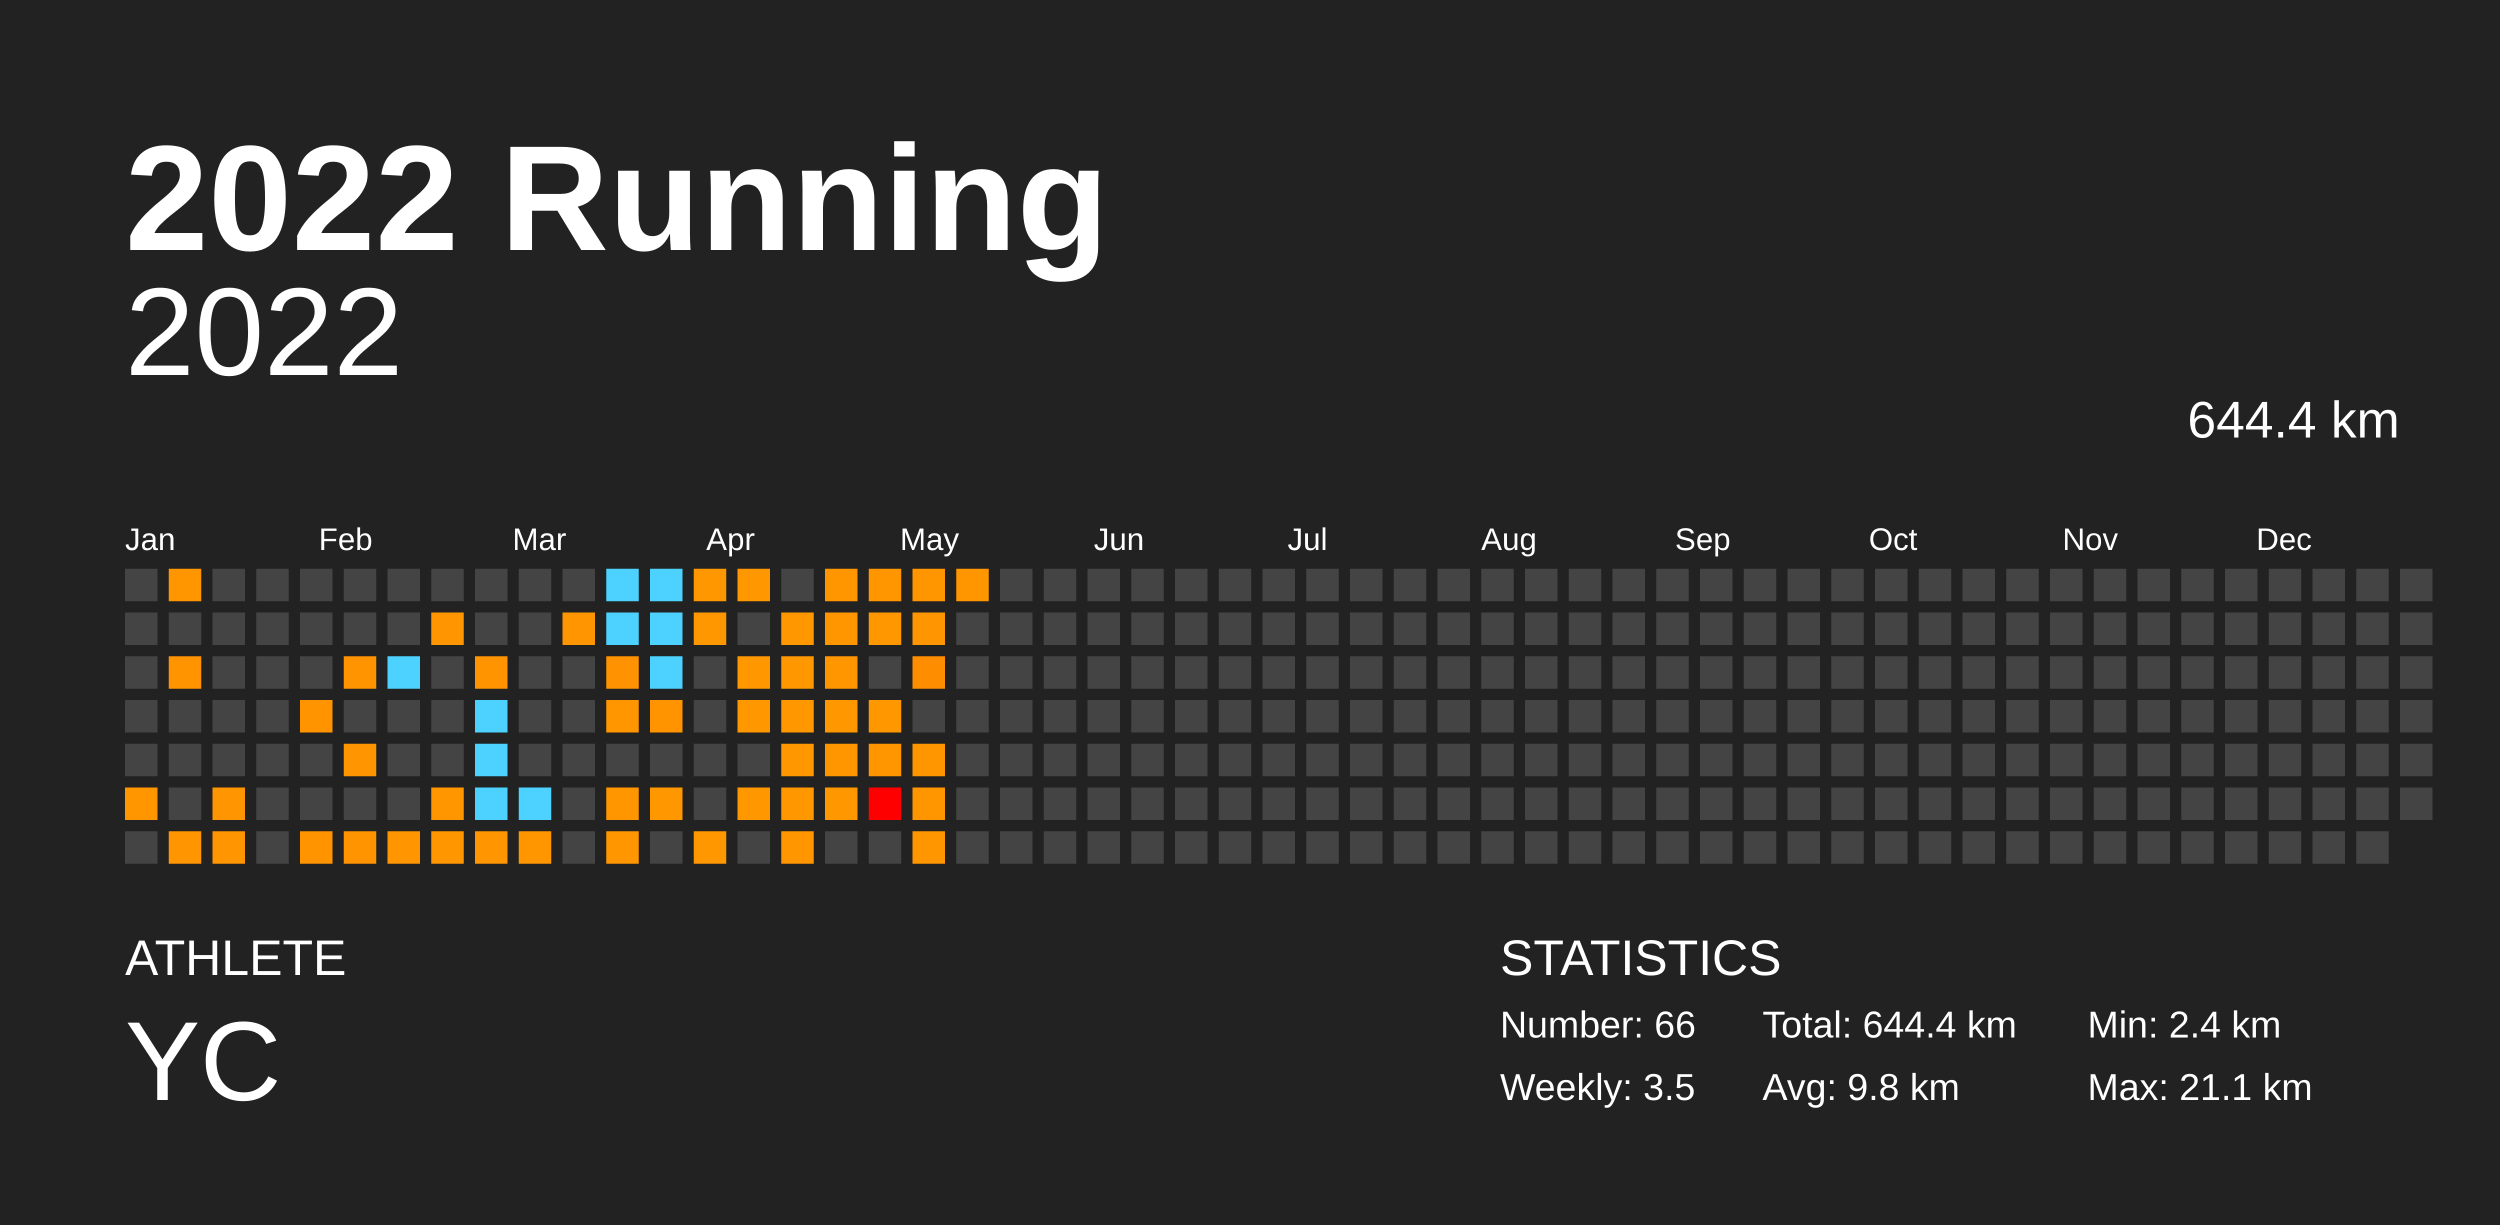
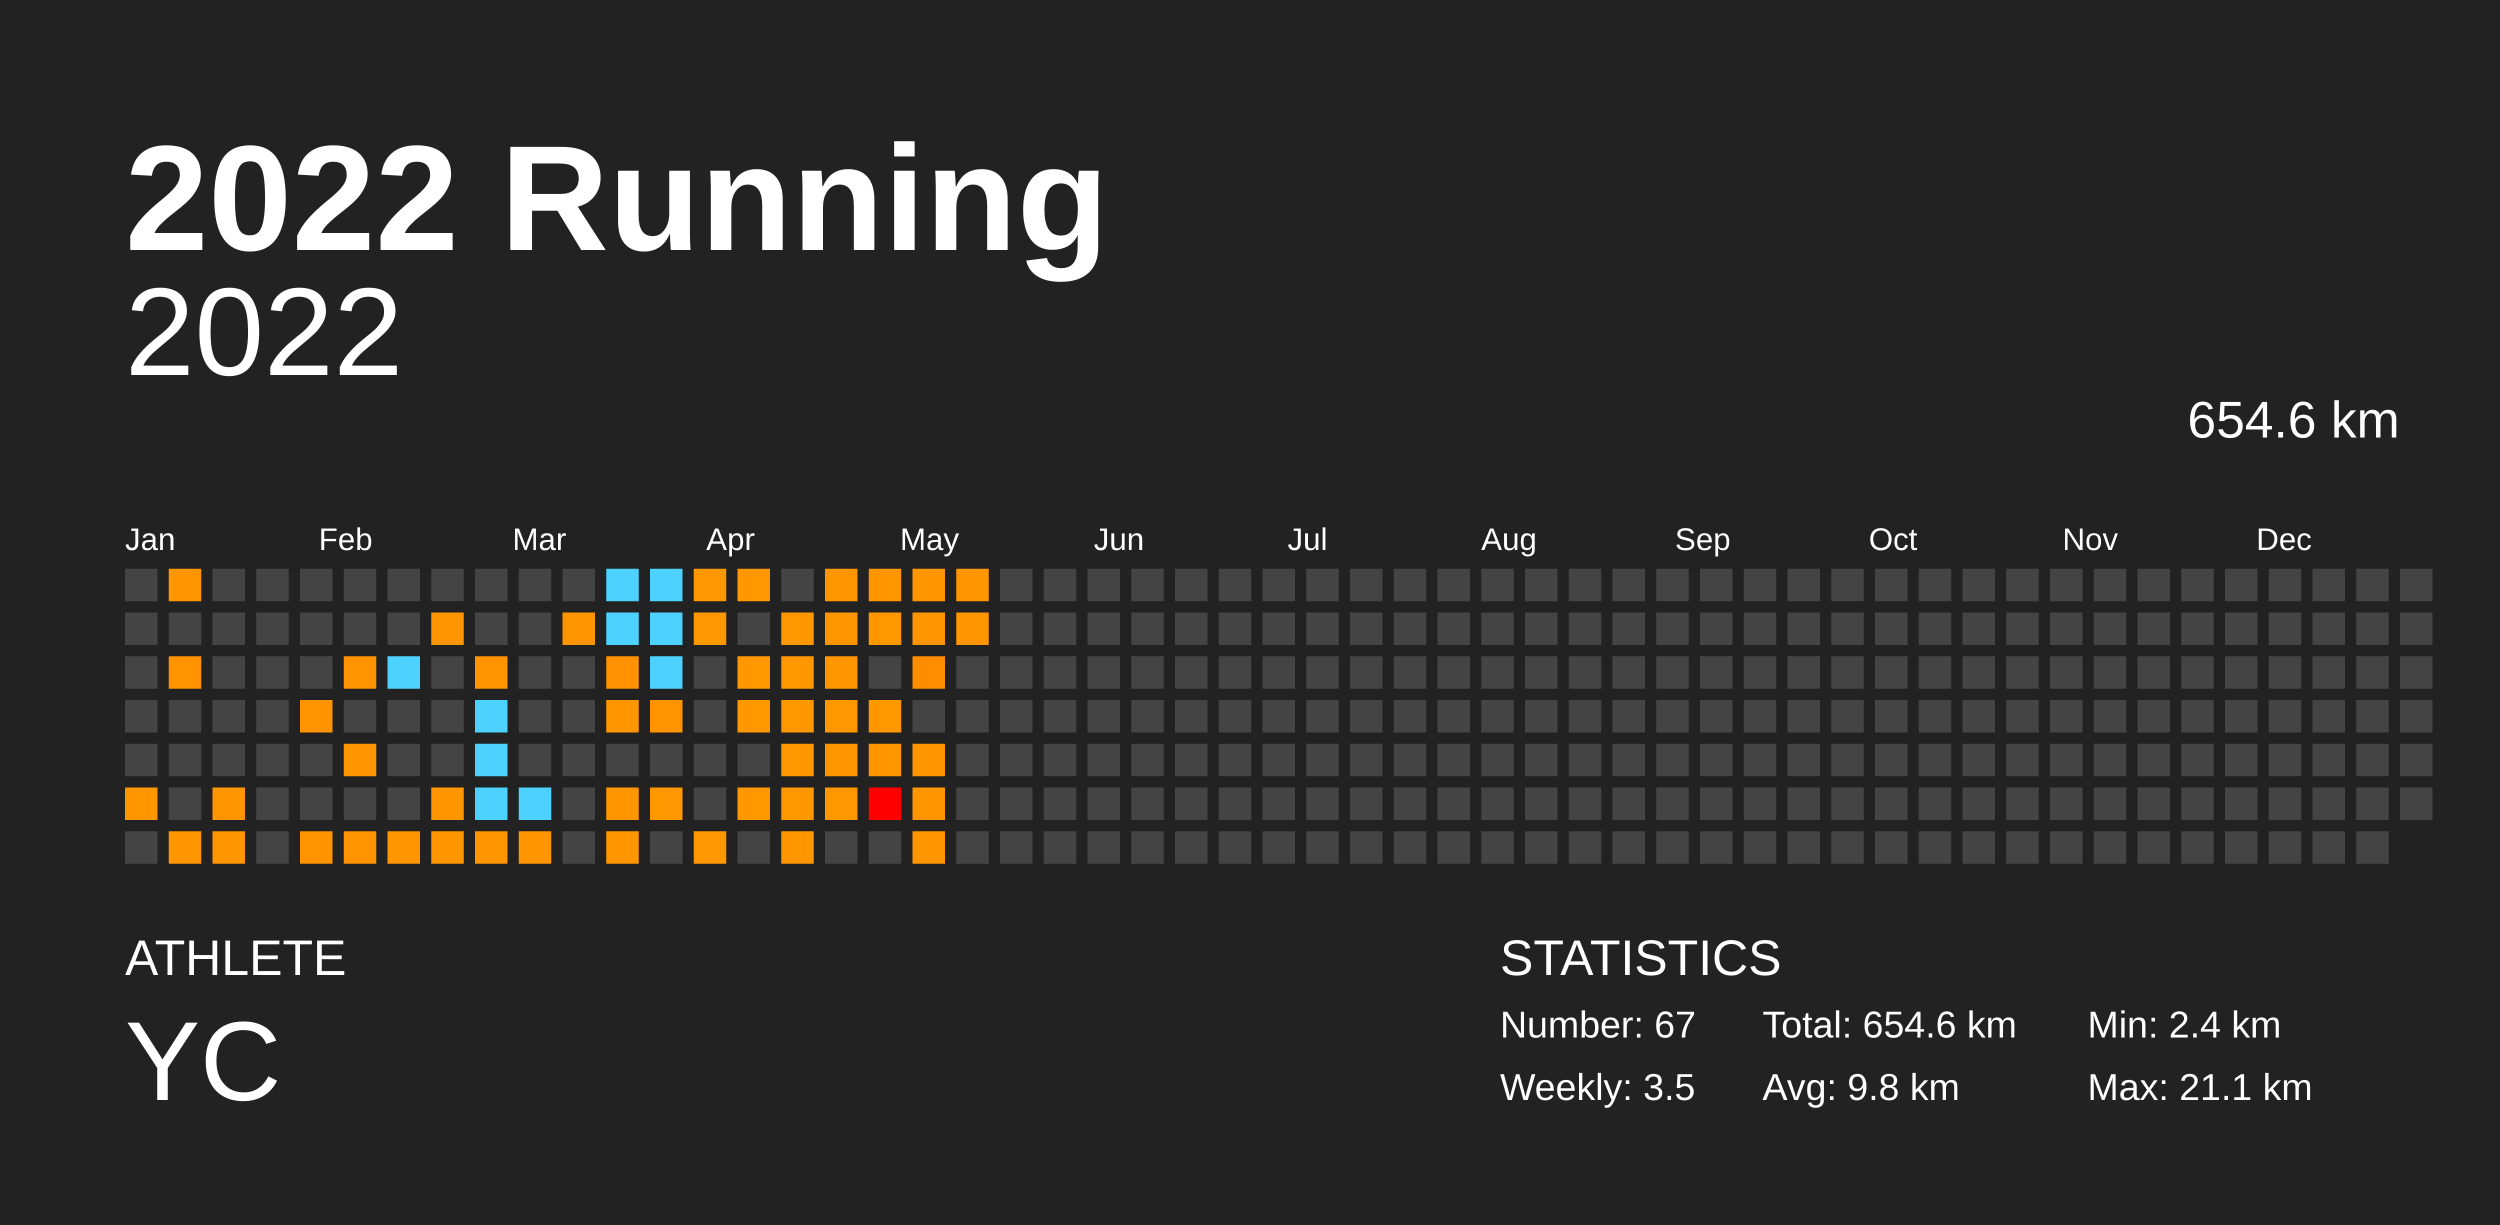
<svg xmlns="http://www.w3.org/2000/svg" baseProfile="full" height="98mm" version="1.1" viewBox="0,0,200,98" width="200mm">
  <defs />
  <rect fill="#222222" height="98" width="200" x="0" y="0" />
  <text fill="#FFFFFF" style="font-size:12px; font-family:Arial; font-weight:bold;" x="10" y="20">2022 Running</text>
  <text fill="#FFFFFF" style="font-size:4px; font-family:Arial" x="10" y="78">ATHLETE</text>
  <text fill="#FFFFFF" style="font-size:9px; font-family:Arial" x="10" y="88">YC</text>
  <text fill="#FFFFFF" style="font-size:4px; font-family:Arial" x="120" y="78">STATISTICS</text>
-   <text fill="#FFFFFF" style="font-size:3px; font-family:Arial" x="120" y="83">Number: 66</text>
+   <text fill="#FFFFFF" style="font-size:3px; font-family:Arial" x="120" y="83">Number: 67</text>
  <text fill="#FFFFFF" style="font-size:3px; font-family:Arial" x="120" y="88">Weekly: 3.5</text>
-   <text fill="#FFFFFF" style="font-size:3px; font-family:Arial" x="141" y="83">Total: 644.4 km</text>
+   <text fill="#FFFFFF" style="font-size:3px; font-family:Arial" x="141" y="83">Total: 654.6 km</text>
  <text fill="#FFFFFF" style="font-size:3px; font-family:Arial" x="141" y="88">Avg: 9.8 km</text>
  <text fill="#FFFFFF" style="font-size:3px; font-family:Arial" x="167" y="83">Min: 2.4 km</text>
  <text fill="#FFFFFF" style="font-size:3px; font-family:Arial" x="167" y="88">Max: 21.1 km</text>
  <text alignment-baseline="hanging" fill="#FFFFFF" style="font-size:10.0px; font-family:Arial;" x="10" y="30">2022</text>
-   <text alignment-baseline="hanging" fill="#FFFFFF" style="font-size:4.125px; font-family:Arial;" x="175" y="35">644.4 km</text>
+   <text alignment-baseline="hanging" fill="#FFFFFF" style="font-size:4.125px; font-family:Arial;" x="175" y="35">654.6 km</text>
  <text fill="#FFFFFF" style="font-size:2.5px; font-family:Arial" x="10.0" y="44">Jan</text>
  <text fill="#FFFFFF" style="font-size:2.5px; font-family:Arial" x="25.5" y="44">Feb</text>
  <text fill="#FFFFFF" style="font-size:2.5px; font-family:Arial" x="41.0" y="44">Mar</text>
  <text fill="#FFFFFF" style="font-size:2.5px; font-family:Arial" x="56.5" y="44">Apr</text>
  <text fill="#FFFFFF" style="font-size:2.5px; font-family:Arial" x="72.0" y="44">May</text>
  <text fill="#FFFFFF" style="font-size:2.5px; font-family:Arial" x="87.5" y="44">Jun</text>
  <text fill="#FFFFFF" style="font-size:2.5px; font-family:Arial" x="103.0" y="44">Jul</text>
  <text fill="#FFFFFF" style="font-size:2.5px; font-family:Arial" x="118.5" y="44">Aug</text>
  <text fill="#FFFFFF" style="font-size:2.5px; font-family:Arial" x="134.0" y="44">Sep</text>
  <text fill="#FFFFFF" style="font-size:2.5px; font-family:Arial" x="149.5" y="44">Oct</text>
  <text fill="#FFFFFF" style="font-size:2.5px; font-family:Arial" x="165.0" y="44">Nov</text>
  <text fill="#FFFFFF" style="font-size:2.5px; font-family:Arial" x="180.5" y="44">Dec</text>
  <rect fill="#444444" height="2.6" width="2.6" x="10.0" y="45.5" />
  <rect fill="#444444" height="2.6" width="2.6" x="10.0" y="49.0" />
  <rect fill="#444444" height="2.6" width="2.6" x="10.0" y="52.5" />
  <rect fill="#444444" height="2.6" width="2.6" x="10.0" y="56.0" />
  <rect fill="#444444" height="2.6" width="2.6" x="10.0" y="59.5" />
  <rect fill="#ff9600" height="2.6" width="2.6" x="10.0" y="63.0" />
  <rect fill="#444444" height="2.6" width="2.6" x="10.0" y="66.5" />
  <rect fill="#ff9600" height="2.6" width="2.6" x="13.5" y="45.5" />
  <rect fill="#444444" height="2.6" width="2.6" x="13.5" y="49.0" />
  <rect fill="#ff9400" height="2.6" width="2.6" x="13.5" y="52.5" />
  <rect fill="#444444" height="2.6" width="2.6" x="13.5" y="56.0" />
  <rect fill="#444444" height="2.6" width="2.6" x="13.5" y="59.5" />
  <rect fill="#444444" height="2.6" width="2.6" x="13.5" y="63.0" />
  <rect fill="#ff9500" height="2.6" width="2.6" x="13.5" y="66.5" />
  <rect fill="#444444" height="2.6" width="2.6" x="17.0" y="45.5" />
  <rect fill="#444444" height="2.6" width="2.6" x="17.0" y="49.0" />
  <rect fill="#444444" height="2.6" width="2.6" x="17.0" y="52.5" />
  <rect fill="#444444" height="2.6" width="2.6" x="17.0" y="56.0" />
  <rect fill="#444444" height="2.6" width="2.6" x="17.0" y="59.5" />
  <rect fill="#ff9500" height="2.6" width="2.6" x="17.0" y="63.0" />
  <rect fill="#ff9500" height="2.6" width="2.6" x="17.0" y="66.5" />
  <rect fill="#444444" height="2.6" width="2.6" x="20.5" y="45.5" />
  <rect fill="#444444" height="2.6" width="2.6" x="20.5" y="49.0" />
  <rect fill="#444444" height="2.6" width="2.6" x="20.5" y="52.5" />
  <rect fill="#444444" height="2.6" width="2.6" x="20.5" y="56.0" />
  <rect fill="#444444" height="2.6" width="2.6" x="20.5" y="59.5" />
  <rect fill="#444444" height="2.6" width="2.6" x="20.5" y="63.0" />
  <rect fill="#444444" height="2.6" width="2.6" x="20.5" y="66.5" />
  <rect fill="#444444" height="2.6" width="2.6" x="24.0" y="45.5" />
  <rect fill="#444444" height="2.6" width="2.6" x="24.0" y="49.0" />
  <rect fill="#444444" height="2.6" width="2.6" x="24.0" y="52.5" />
  <rect fill="#ff9300" height="2.6" width="2.6" x="24.0" y="56.0" />
  <rect fill="#444444" height="2.6" width="2.6" x="24.0" y="59.5" />
  <rect fill="#444444" height="2.6" width="2.6" x="24.0" y="63.0" />
  <rect fill="#ff9300" height="2.6" width="2.6" x="24.0" y="66.5" />
  <rect fill="#444444" height="2.6" width="2.6" x="27.5" y="45.5" />
  <rect fill="#444444" height="2.6" width="2.6" x="27.5" y="49.0" />
  <rect fill="#ff9400" height="2.6" width="2.6" x="27.5" y="52.5" />
  <rect fill="#444444" height="2.6" width="2.6" x="27.5" y="56.0" />
  <rect fill="#ff9500" height="2.6" width="2.6" x="27.5" y="59.5" />
  <rect fill="#444444" height="2.6" width="2.6" x="27.5" y="63.0" />
  <rect fill="#ff9300" height="2.6" width="2.6" x="27.5" y="66.5" />
  <rect fill="#444444" height="2.6" width="2.6" x="31.0" y="45.5" />
  <rect fill="#444444" height="2.6" width="2.6" x="31.0" y="49.0" />
  <rect fill="#4dd2ff" height="2.6" width="2.6" x="31.0" y="52.5" />
  <rect fill="#444444" height="2.6" width="2.6" x="31.0" y="56.0" />
  <rect fill="#444444" height="2.6" width="2.6" x="31.0" y="59.5" />
  <rect fill="#444444" height="2.6" width="2.6" x="31.0" y="63.0" />
  <rect fill="#ff9500" height="2.6" width="2.6" x="31.0" y="66.5" />
  <rect fill="#444444" height="2.6" width="2.6" x="34.5" y="45.5" />
  <rect fill="#ff9500" height="2.6" width="2.6" x="34.5" y="49.0" />
  <rect fill="#444444" height="2.6" width="2.6" x="34.5" y="52.5" />
  <rect fill="#444444" height="2.6" width="2.6" x="34.5" y="56.0" />
  <rect fill="#444444" height="2.6" width="2.6" x="34.5" y="59.5" />
  <rect fill="#ff9600" height="2.6" width="2.6" x="34.5" y="63.0" />
  <rect fill="#ff9600" height="2.6" width="2.6" x="34.5" y="66.5" />
  <rect fill="#444444" height="2.6" width="2.6" x="38.0" y="45.5" />
  <rect fill="#444444" height="2.6" width="2.6" x="38.0" y="49.0" />
  <rect fill="#ff9400" height="2.6" width="2.6" x="38.0" y="52.5" />
  <rect fill="#4dd2ff" height="2.6" width="2.6" x="38.0" y="56.0" />
  <rect fill="#4dd2ff" height="2.6" width="2.6" x="38.0" y="59.5" />
  <rect fill="#4dd2ff" height="2.6" width="2.6" x="38.0" y="63.0" />
  <rect fill="#ff9500" height="2.6" width="2.6" x="38.0" y="66.5" />
  <rect fill="#444444" height="2.6" width="2.6" x="41.5" y="45.5" />
  <rect fill="#444444" height="2.6" width="2.6" x="41.5" y="49.0" />
  <rect fill="#444444" height="2.6" width="2.6" x="41.5" y="52.5" />
  <rect fill="#444444" height="2.6" width="2.6" x="41.5" y="56.0" />
  <rect fill="#444444" height="2.6" width="2.6" x="41.5" y="59.5" />
  <rect fill="#4dd2ff" height="2.6" width="2.6" x="41.5" y="63.0" />
  <rect fill="#ff9600" height="2.6" width="2.6" x="41.5" y="66.5" />
  <rect fill="#444444" height="2.6" width="2.6" x="45.0" y="45.5" />
  <rect fill="#ff9500" height="2.6" width="2.6" x="45.0" y="49.0" />
  <rect fill="#444444" height="2.6" width="2.6" x="45.0" y="52.5" />
  <rect fill="#444444" height="2.6" width="2.6" x="45.0" y="56.0" />
  <rect fill="#444444" height="2.6" width="2.6" x="45.0" y="59.5" />
  <rect fill="#444444" height="2.6" width="2.6" x="45.0" y="63.0" />
  <rect fill="#444444" height="2.6" width="2.6" x="45.0" y="66.5" />
  <rect fill="#4dd2ff" height="2.6" width="2.6" x="48.5" y="45.5" />
  <rect fill="#4dd2ff" height="2.6" width="2.6" x="48.5" y="49.0" />
  <rect fill="#ff9200" height="2.6" width="2.6" x="48.5" y="52.5" />
  <rect fill="#ff9600" height="2.6" width="2.6" x="48.5" y="56.0" />
  <rect fill="#444444" height="2.6" width="2.6" x="48.5" y="59.5" />
  <rect fill="#ff9600" height="2.6" width="2.6" x="48.5" y="63.0" />
  <rect fill="#ff9600" height="2.6" width="2.6" x="48.5" y="66.5" />
  <rect fill="#4dd2ff" height="2.6" width="2.6" x="52.0" y="45.5" />
  <rect fill="#4dd2ff" height="2.6" width="2.6" x="52.0" y="49.0" />
  <rect fill="#4dd2ff" height="2.6" width="2.6" x="52.0" y="52.5" />
  <rect fill="#ff9300" height="2.6" width="2.6" x="52.0" y="56.0" />
  <rect fill="#444444" height="2.6" width="2.6" x="52.0" y="59.5" />
  <rect fill="#ff9700" height="2.6" width="2.6" x="52.0" y="63.0" />
  <rect fill="#444444" height="2.6" width="2.6" x="52.0" y="66.5" />
  <rect fill="#ff9700" height="2.6" width="2.6" x="55.5" y="45.5" />
  <rect fill="#ff9700" height="2.6" width="2.6" x="55.5" y="49.0" />
  <rect fill="#444444" height="2.6" width="2.6" x="55.5" y="52.5" />
  <rect fill="#444444" height="2.6" width="2.6" x="55.5" y="56.0" />
  <rect fill="#444444" height="2.6" width="2.6" x="55.5" y="59.5" />
  <rect fill="#444444" height="2.6" width="2.6" x="55.5" y="63.0" />
  <rect fill="#ff9700" height="2.6" width="2.6" x="55.5" y="66.5" />
  <rect fill="#ff9700" height="2.6" width="2.6" x="59.0" y="45.5" />
  <rect fill="#444444" height="2.6" width="2.6" x="59.0" y="49.0" />
  <rect fill="#ff9700" height="2.6" width="2.6" x="59.0" y="52.5" />
  <rect fill="#ff9700" height="2.6" width="2.6" x="59.0" y="56.0" />
  <rect fill="#444444" height="2.6" width="2.6" x="59.0" y="59.5" />
  <rect fill="#ff9700" height="2.6" width="2.6" x="59.0" y="63.0" />
  <rect fill="#444444" height="2.6" width="2.6" x="59.0" y="66.5" />
  <rect fill="#444444" height="2.6" width="2.6" x="62.5" y="45.5" />
  <rect fill="#ff9700" height="2.6" width="2.6" x="62.5" y="49.0" />
  <rect fill="#ff9700" height="2.6" width="2.6" x="62.5" y="52.5" />
  <rect fill="#ff9700" height="2.6" width="2.6" x="62.5" y="56.0" />
  <rect fill="#ff9700" height="2.6" width="2.6" x="62.5" y="59.5" />
  <rect fill="#ff9700" height="2.6" width="2.6" x="62.5" y="63.0" />
  <rect fill="#ff9600" height="2.6" width="2.6" x="62.5" y="66.5" />
  <rect fill="#ff9600" height="2.6" width="2.6" x="66.0" y="45.5" />
  <rect fill="#ff9600" height="2.6" width="2.6" x="66.0" y="49.0" />
  <rect fill="#ff9600" height="2.6" width="2.6" x="66.0" y="52.5" />
  <rect fill="#ff9700" height="2.6" width="2.6" x="66.0" y="56.0" />
  <rect fill="#ff9600" height="2.6" width="2.6" x="66.0" y="59.5" />
  <rect fill="#ff9700" height="2.6" width="2.6" x="66.0" y="63.0" />
  <rect fill="#444444" height="2.6" width="2.6" x="66.0" y="66.5" />
  <rect fill="#ff9600" height="2.6" width="2.6" x="69.5" y="45.5" />
  <rect fill="#ff9700" height="2.6" width="2.6" x="69.5" y="49.0" />
  <rect fill="#444444" height="2.6" width="2.6" x="69.5" y="52.5" />
  <rect fill="#ff9700" height="2.6" width="2.6" x="69.5" y="56.0" />
  <rect fill="#ff9600" height="2.6" width="2.6" x="69.5" y="59.5" />
  <rect fill="red" height="2.6" width="2.6" x="69.5" y="63.0" />
  <rect fill="#444444" height="2.6" width="2.6" x="69.5" y="66.5" />
  <rect fill="#ff9600" height="2.6" width="2.6" x="73.0" y="45.5" />
  <rect fill="#ff9500" height="2.6" width="2.6" x="73.0" y="49.0" />
  <rect fill="#ff8d00" height="2.6" width="2.6" x="73.0" y="52.5" />
  <rect fill="#444444" height="2.6" width="2.6" x="73.0" y="56.0" />
  <rect fill="#ff9600" height="2.6" width="2.6" x="73.0" y="59.5" />
  <rect fill="#ff9600" height="2.6" width="2.6" x="73.0" y="63.0" />
  <rect fill="#ff9600" height="2.6" width="2.6" x="73.0" y="66.5" />
  <rect fill="#ff9600" height="2.6" width="2.6" x="76.5" y="45.5" />
-   <rect fill="#444444" height="2.6" width="2.6" x="76.5" y="49.0" />
+   <rect fill="#ff9500" height="2.6" width="2.6" x="76.5" y="49.0" />
  <rect fill="#444444" height="2.6" width="2.6" x="76.5" y="52.5" />
  <rect fill="#444444" height="2.6" width="2.6" x="76.5" y="56.0" />
  <rect fill="#444444" height="2.6" width="2.6" x="76.5" y="59.5" />
  <rect fill="#444444" height="2.6" width="2.6" x="76.5" y="63.0" />
  <rect fill="#444444" height="2.6" width="2.6" x="76.5" y="66.5" />
  <rect fill="#444444" height="2.6" width="2.6" x="80.0" y="45.5" />
  <rect fill="#444444" height="2.6" width="2.6" x="80.0" y="49.0" />
  <rect fill="#444444" height="2.6" width="2.6" x="80.0" y="52.5" />
  <rect fill="#444444" height="2.6" width="2.6" x="80.0" y="56.0" />
  <rect fill="#444444" height="2.6" width="2.6" x="80.0" y="59.5" />
  <rect fill="#444444" height="2.6" width="2.6" x="80.0" y="63.0" />
  <rect fill="#444444" height="2.6" width="2.6" x="80.0" y="66.5" />
  <rect fill="#444444" height="2.6" width="2.6" x="83.5" y="45.5" />
  <rect fill="#444444" height="2.6" width="2.6" x="83.5" y="49.0" />
  <rect fill="#444444" height="2.6" width="2.6" x="83.5" y="52.5" />
  <rect fill="#444444" height="2.6" width="2.6" x="83.5" y="56.0" />
  <rect fill="#444444" height="2.6" width="2.6" x="83.5" y="59.5" />
  <rect fill="#444444" height="2.6" width="2.6" x="83.5" y="63.0" />
  <rect fill="#444444" height="2.6" width="2.6" x="83.5" y="66.5" />
  <rect fill="#444444" height="2.6" width="2.6" x="87.0" y="45.5" />
  <rect fill="#444444" height="2.6" width="2.6" x="87.0" y="49.0" />
  <rect fill="#444444" height="2.6" width="2.6" x="87.0" y="52.5" />
  <rect fill="#444444" height="2.6" width="2.6" x="87.0" y="56.0" />
  <rect fill="#444444" height="2.6" width="2.6" x="87.0" y="59.5" />
  <rect fill="#444444" height="2.6" width="2.6" x="87.0" y="63.0" />
  <rect fill="#444444" height="2.6" width="2.6" x="87.0" y="66.5" />
  <rect fill="#444444" height="2.6" width="2.6" x="90.5" y="45.5" />
  <rect fill="#444444" height="2.6" width="2.6" x="90.5" y="49.0" />
  <rect fill="#444444" height="2.6" width="2.6" x="90.5" y="52.5" />
  <rect fill="#444444" height="2.6" width="2.6" x="90.5" y="56.0" />
  <rect fill="#444444" height="2.6" width="2.6" x="90.5" y="59.5" />
  <rect fill="#444444" height="2.6" width="2.6" x="90.5" y="63.0" />
  <rect fill="#444444" height="2.6" width="2.6" x="90.5" y="66.5" />
  <rect fill="#444444" height="2.6" width="2.6" x="94.0" y="45.5" />
  <rect fill="#444444" height="2.6" width="2.6" x="94.0" y="49.0" />
  <rect fill="#444444" height="2.6" width="2.6" x="94.0" y="52.5" />
  <rect fill="#444444" height="2.6" width="2.6" x="94.0" y="56.0" />
  <rect fill="#444444" height="2.6" width="2.6" x="94.0" y="59.5" />
  <rect fill="#444444" height="2.6" width="2.6" x="94.0" y="63.0" />
  <rect fill="#444444" height="2.6" width="2.6" x="94.0" y="66.5" />
  <rect fill="#444444" height="2.6" width="2.6" x="97.5" y="45.5" />
  <rect fill="#444444" height="2.6" width="2.6" x="97.5" y="49.0" />
  <rect fill="#444444" height="2.6" width="2.6" x="97.5" y="52.5" />
  <rect fill="#444444" height="2.6" width="2.6" x="97.5" y="56.0" />
  <rect fill="#444444" height="2.6" width="2.6" x="97.5" y="59.5" />
  <rect fill="#444444" height="2.6" width="2.6" x="97.5" y="63.0" />
  <rect fill="#444444" height="2.6" width="2.6" x="97.5" y="66.5" />
  <rect fill="#444444" height="2.6" width="2.6" x="101.0" y="45.5" />
  <rect fill="#444444" height="2.6" width="2.6" x="101.0" y="49.0" />
  <rect fill="#444444" height="2.6" width="2.6" x="101.0" y="52.5" />
  <rect fill="#444444" height="2.6" width="2.6" x="101.0" y="56.0" />
  <rect fill="#444444" height="2.6" width="2.6" x="101.0" y="59.5" />
  <rect fill="#444444" height="2.6" width="2.6" x="101.0" y="63.0" />
  <rect fill="#444444" height="2.6" width="2.6" x="101.0" y="66.5" />
  <rect fill="#444444" height="2.6" width="2.6" x="104.5" y="45.5" />
  <rect fill="#444444" height="2.6" width="2.6" x="104.5" y="49.0" />
  <rect fill="#444444" height="2.6" width="2.6" x="104.5" y="52.5" />
  <rect fill="#444444" height="2.6" width="2.6" x="104.5" y="56.0" />
  <rect fill="#444444" height="2.6" width="2.6" x="104.5" y="59.5" />
  <rect fill="#444444" height="2.6" width="2.6" x="104.5" y="63.0" />
  <rect fill="#444444" height="2.6" width="2.6" x="104.5" y="66.5" />
  <rect fill="#444444" height="2.6" width="2.6" x="108.0" y="45.5" />
  <rect fill="#444444" height="2.6" width="2.6" x="108.0" y="49.0" />
  <rect fill="#444444" height="2.6" width="2.6" x="108.0" y="52.5" />
  <rect fill="#444444" height="2.6" width="2.6" x="108.0" y="56.0" />
  <rect fill="#444444" height="2.6" width="2.6" x="108.0" y="59.5" />
  <rect fill="#444444" height="2.6" width="2.6" x="108.0" y="63.0" />
  <rect fill="#444444" height="2.6" width="2.6" x="108.0" y="66.5" />
  <rect fill="#444444" height="2.6" width="2.6" x="111.5" y="45.5" />
  <rect fill="#444444" height="2.6" width="2.6" x="111.5" y="49.0" />
  <rect fill="#444444" height="2.6" width="2.6" x="111.5" y="52.5" />
  <rect fill="#444444" height="2.6" width="2.6" x="111.5" y="56.0" />
  <rect fill="#444444" height="2.6" width="2.6" x="111.5" y="59.5" />
  <rect fill="#444444" height="2.6" width="2.6" x="111.5" y="63.0" />
  <rect fill="#444444" height="2.6" width="2.6" x="111.5" y="66.5" />
  <rect fill="#444444" height="2.6" width="2.6" x="115.0" y="45.5" />
  <rect fill="#444444" height="2.6" width="2.6" x="115.0" y="49.0" />
  <rect fill="#444444" height="2.6" width="2.6" x="115.0" y="52.5" />
  <rect fill="#444444" height="2.6" width="2.6" x="115.0" y="56.0" />
  <rect fill="#444444" height="2.6" width="2.6" x="115.0" y="59.5" />
  <rect fill="#444444" height="2.6" width="2.6" x="115.0" y="63.0" />
  <rect fill="#444444" height="2.6" width="2.6" x="115.0" y="66.5" />
  <rect fill="#444444" height="2.6" width="2.6" x="118.5" y="45.5" />
  <rect fill="#444444" height="2.6" width="2.6" x="118.5" y="49.0" />
  <rect fill="#444444" height="2.6" width="2.6" x="118.5" y="52.5" />
  <rect fill="#444444" height="2.6" width="2.6" x="118.5" y="56.0" />
  <rect fill="#444444" height="2.6" width="2.6" x="118.5" y="59.5" />
  <rect fill="#444444" height="2.6" width="2.6" x="118.5" y="63.0" />
  <rect fill="#444444" height="2.6" width="2.6" x="118.5" y="66.5" />
  <rect fill="#444444" height="2.6" width="2.6" x="122.0" y="45.5" />
  <rect fill="#444444" height="2.6" width="2.6" x="122.0" y="49.0" />
  <rect fill="#444444" height="2.6" width="2.6" x="122.0" y="52.5" />
  <rect fill="#444444" height="2.6" width="2.6" x="122.0" y="56.0" />
  <rect fill="#444444" height="2.6" width="2.6" x="122.0" y="59.5" />
  <rect fill="#444444" height="2.6" width="2.6" x="122.0" y="63.0" />
  <rect fill="#444444" height="2.6" width="2.6" x="122.0" y="66.5" />
  <rect fill="#444444" height="2.6" width="2.6" x="125.5" y="45.5" />
  <rect fill="#444444" height="2.6" width="2.6" x="125.5" y="49.0" />
  <rect fill="#444444" height="2.6" width="2.6" x="125.5" y="52.5" />
  <rect fill="#444444" height="2.6" width="2.6" x="125.5" y="56.0" />
  <rect fill="#444444" height="2.6" width="2.6" x="125.5" y="59.5" />
  <rect fill="#444444" height="2.6" width="2.6" x="125.5" y="63.0" />
  <rect fill="#444444" height="2.6" width="2.6" x="125.5" y="66.5" />
  <rect fill="#444444" height="2.6" width="2.6" x="129.0" y="45.5" />
  <rect fill="#444444" height="2.6" width="2.6" x="129.0" y="49.0" />
  <rect fill="#444444" height="2.6" width="2.6" x="129.0" y="52.5" />
  <rect fill="#444444" height="2.6" width="2.6" x="129.0" y="56.0" />
  <rect fill="#444444" height="2.6" width="2.6" x="129.0" y="59.5" />
  <rect fill="#444444" height="2.6" width="2.6" x="129.0" y="63.0" />
  <rect fill="#444444" height="2.6" width="2.6" x="129.0" y="66.5" />
  <rect fill="#444444" height="2.6" width="2.6" x="132.5" y="45.5" />
  <rect fill="#444444" height="2.6" width="2.6" x="132.5" y="49.0" />
  <rect fill="#444444" height="2.6" width="2.6" x="132.5" y="52.5" />
  <rect fill="#444444" height="2.6" width="2.6" x="132.5" y="56.0" />
  <rect fill="#444444" height="2.6" width="2.6" x="132.5" y="59.5" />
  <rect fill="#444444" height="2.6" width="2.6" x="132.5" y="63.0" />
  <rect fill="#444444" height="2.6" width="2.6" x="132.5" y="66.5" />
  <rect fill="#444444" height="2.6" width="2.6" x="136.0" y="45.5" />
  <rect fill="#444444" height="2.6" width="2.6" x="136.0" y="49.0" />
  <rect fill="#444444" height="2.6" width="2.6" x="136.0" y="52.5" />
  <rect fill="#444444" height="2.6" width="2.6" x="136.0" y="56.0" />
  <rect fill="#444444" height="2.6" width="2.6" x="136.0" y="59.5" />
  <rect fill="#444444" height="2.6" width="2.6" x="136.0" y="63.0" />
  <rect fill="#444444" height="2.6" width="2.6" x="136.0" y="66.5" />
  <rect fill="#444444" height="2.6" width="2.6" x="139.5" y="45.5" />
  <rect fill="#444444" height="2.6" width="2.6" x="139.5" y="49.0" />
  <rect fill="#444444" height="2.6" width="2.6" x="139.5" y="52.5" />
  <rect fill="#444444" height="2.6" width="2.6" x="139.5" y="56.0" />
  <rect fill="#444444" height="2.6" width="2.6" x="139.5" y="59.5" />
  <rect fill="#444444" height="2.6" width="2.6" x="139.5" y="63.0" />
  <rect fill="#444444" height="2.6" width="2.6" x="139.5" y="66.5" />
  <rect fill="#444444" height="2.6" width="2.6" x="143.0" y="45.5" />
  <rect fill="#444444" height="2.6" width="2.6" x="143.0" y="49.0" />
  <rect fill="#444444" height="2.6" width="2.6" x="143.0" y="52.5" />
  <rect fill="#444444" height="2.6" width="2.6" x="143.0" y="56.0" />
  <rect fill="#444444" height="2.6" width="2.6" x="143.0" y="59.5" />
  <rect fill="#444444" height="2.6" width="2.6" x="143.0" y="63.0" />
  <rect fill="#444444" height="2.6" width="2.6" x="143.0" y="66.5" />
  <rect fill="#444444" height="2.6" width="2.6" x="146.5" y="45.5" />
  <rect fill="#444444" height="2.6" width="2.6" x="146.5" y="49.0" />
  <rect fill="#444444" height="2.6" width="2.6" x="146.5" y="52.5" />
  <rect fill="#444444" height="2.6" width="2.6" x="146.5" y="56.0" />
  <rect fill="#444444" height="2.6" width="2.6" x="146.5" y="59.5" />
  <rect fill="#444444" height="2.6" width="2.6" x="146.5" y="63.0" />
  <rect fill="#444444" height="2.6" width="2.6" x="146.5" y="66.5" />
  <rect fill="#444444" height="2.6" width="2.6" x="150.0" y="45.5" />
  <rect fill="#444444" height="2.6" width="2.6" x="150.0" y="49.0" />
  <rect fill="#444444" height="2.6" width="2.6" x="150.0" y="52.5" />
  <rect fill="#444444" height="2.6" width="2.6" x="150.0" y="56.0" />
  <rect fill="#444444" height="2.6" width="2.6" x="150.0" y="59.5" />
  <rect fill="#444444" height="2.6" width="2.6" x="150.0" y="63.0" />
  <rect fill="#444444" height="2.6" width="2.6" x="150.0" y="66.5" />
  <rect fill="#444444" height="2.6" width="2.6" x="153.5" y="45.5" />
  <rect fill="#444444" height="2.6" width="2.6" x="153.5" y="49.0" />
  <rect fill="#444444" height="2.6" width="2.6" x="153.5" y="52.5" />
  <rect fill="#444444" height="2.6" width="2.6" x="153.5" y="56.0" />
  <rect fill="#444444" height="2.6" width="2.6" x="153.5" y="59.5" />
  <rect fill="#444444" height="2.6" width="2.6" x="153.5" y="63.0" />
  <rect fill="#444444" height="2.6" width="2.6" x="153.5" y="66.5" />
  <rect fill="#444444" height="2.6" width="2.6" x="157.0" y="45.5" />
  <rect fill="#444444" height="2.6" width="2.6" x="157.0" y="49.0" />
  <rect fill="#444444" height="2.6" width="2.6" x="157.0" y="52.5" />
  <rect fill="#444444" height="2.6" width="2.6" x="157.0" y="56.0" />
  <rect fill="#444444" height="2.6" width="2.6" x="157.0" y="59.5" />
  <rect fill="#444444" height="2.6" width="2.6" x="157.0" y="63.0" />
  <rect fill="#444444" height="2.6" width="2.6" x="157.0" y="66.5" />
  <rect fill="#444444" height="2.6" width="2.6" x="160.5" y="45.5" />
  <rect fill="#444444" height="2.6" width="2.6" x="160.5" y="49.0" />
  <rect fill="#444444" height="2.6" width="2.6" x="160.5" y="52.5" />
  <rect fill="#444444" height="2.6" width="2.6" x="160.5" y="56.0" />
  <rect fill="#444444" height="2.6" width="2.6" x="160.5" y="59.5" />
  <rect fill="#444444" height="2.6" width="2.6" x="160.5" y="63.0" />
  <rect fill="#444444" height="2.6" width="2.6" x="160.5" y="66.5" />
  <rect fill="#444444" height="2.6" width="2.6" x="164.0" y="45.5" />
  <rect fill="#444444" height="2.6" width="2.6" x="164.0" y="49.0" />
  <rect fill="#444444" height="2.6" width="2.6" x="164.0" y="52.5" />
  <rect fill="#444444" height="2.6" width="2.6" x="164.0" y="56.0" />
  <rect fill="#444444" height="2.6" width="2.6" x="164.0" y="59.5" />
  <rect fill="#444444" height="2.6" width="2.6" x="164.0" y="63.0" />
  <rect fill="#444444" height="2.6" width="2.6" x="164.0" y="66.5" />
  <rect fill="#444444" height="2.6" width="2.6" x="167.5" y="45.5" />
  <rect fill="#444444" height="2.6" width="2.6" x="167.5" y="49.0" />
  <rect fill="#444444" height="2.6" width="2.6" x="167.5" y="52.5" />
  <rect fill="#444444" height="2.6" width="2.6" x="167.5" y="56.0" />
  <rect fill="#444444" height="2.6" width="2.6" x="167.5" y="59.5" />
  <rect fill="#444444" height="2.6" width="2.6" x="167.5" y="63.0" />
  <rect fill="#444444" height="2.6" width="2.6" x="167.5" y="66.5" />
  <rect fill="#444444" height="2.6" width="2.6" x="171.0" y="45.5" />
  <rect fill="#444444" height="2.6" width="2.6" x="171.0" y="49.0" />
  <rect fill="#444444" height="2.6" width="2.6" x="171.0" y="52.5" />
  <rect fill="#444444" height="2.6" width="2.6" x="171.0" y="56.0" />
  <rect fill="#444444" height="2.6" width="2.6" x="171.0" y="59.5" />
  <rect fill="#444444" height="2.6" width="2.6" x="171.0" y="63.0" />
  <rect fill="#444444" height="2.6" width="2.6" x="171.0" y="66.5" />
  <rect fill="#444444" height="2.6" width="2.6" x="174.5" y="45.5" />
  <rect fill="#444444" height="2.6" width="2.6" x="174.5" y="49.0" />
  <rect fill="#444444" height="2.6" width="2.6" x="174.5" y="52.5" />
  <rect fill="#444444" height="2.6" width="2.6" x="174.5" y="56.0" />
  <rect fill="#444444" height="2.6" width="2.6" x="174.5" y="59.5" />
  <rect fill="#444444" height="2.6" width="2.6" x="174.5" y="63.0" />
  <rect fill="#444444" height="2.6" width="2.6" x="174.5" y="66.5" />
  <rect fill="#444444" height="2.6" width="2.6" x="178.0" y="45.5" />
  <rect fill="#444444" height="2.6" width="2.6" x="178.0" y="49.0" />
  <rect fill="#444444" height="2.6" width="2.6" x="178.0" y="52.5" />
  <rect fill="#444444" height="2.6" width="2.6" x="178.0" y="56.0" />
  <rect fill="#444444" height="2.6" width="2.6" x="178.0" y="59.5" />
  <rect fill="#444444" height="2.6" width="2.6" x="178.0" y="63.0" />
  <rect fill="#444444" height="2.6" width="2.6" x="178.0" y="66.5" />
  <rect fill="#444444" height="2.6" width="2.6" x="181.5" y="45.5" />
  <rect fill="#444444" height="2.6" width="2.6" x="181.5" y="49.0" />
  <rect fill="#444444" height="2.6" width="2.6" x="181.5" y="52.5" />
  <rect fill="#444444" height="2.6" width="2.6" x="181.5" y="56.0" />
  <rect fill="#444444" height="2.6" width="2.6" x="181.5" y="59.5" />
  <rect fill="#444444" height="2.6" width="2.6" x="181.5" y="63.0" />
  <rect fill="#444444" height="2.6" width="2.6" x="181.5" y="66.5" />
  <rect fill="#444444" height="2.6" width="2.6" x="185.0" y="45.5" />
  <rect fill="#444444" height="2.6" width="2.6" x="185.0" y="49.0" />
  <rect fill="#444444" height="2.6" width="2.6" x="185.0" y="52.5" />
  <rect fill="#444444" height="2.6" width="2.6" x="185.0" y="56.0" />
  <rect fill="#444444" height="2.6" width="2.6" x="185.0" y="59.5" />
  <rect fill="#444444" height="2.6" width="2.6" x="185.0" y="63.0" />
  <rect fill="#444444" height="2.6" width="2.6" x="185.0" y="66.5" />
  <rect fill="#444444" height="2.6" width="2.6" x="188.5" y="45.5" />
  <rect fill="#444444" height="2.6" width="2.6" x="188.5" y="49.0" />
  <rect fill="#444444" height="2.6" width="2.6" x="188.5" y="52.5" />
  <rect fill="#444444" height="2.6" width="2.6" x="188.5" y="56.0" />
  <rect fill="#444444" height="2.6" width="2.6" x="188.5" y="59.5" />
  <rect fill="#444444" height="2.6" width="2.6" x="188.5" y="63.0" />
  <rect fill="#444444" height="2.6" width="2.6" x="188.5" y="66.5" />
  <rect fill="#444444" height="2.6" width="2.6" x="192.0" y="45.5" />
  <rect fill="#444444" height="2.6" width="2.6" x="192.0" y="49.0" />
  <rect fill="#444444" height="2.6" width="2.6" x="192.0" y="52.5" />
  <rect fill="#444444" height="2.6" width="2.6" x="192.0" y="56.0" />
  <rect fill="#444444" height="2.6" width="2.6" x="192.0" y="59.5" />
  <rect fill="#444444" height="2.6" width="2.6" x="192.0" y="63.0" />
</svg>
